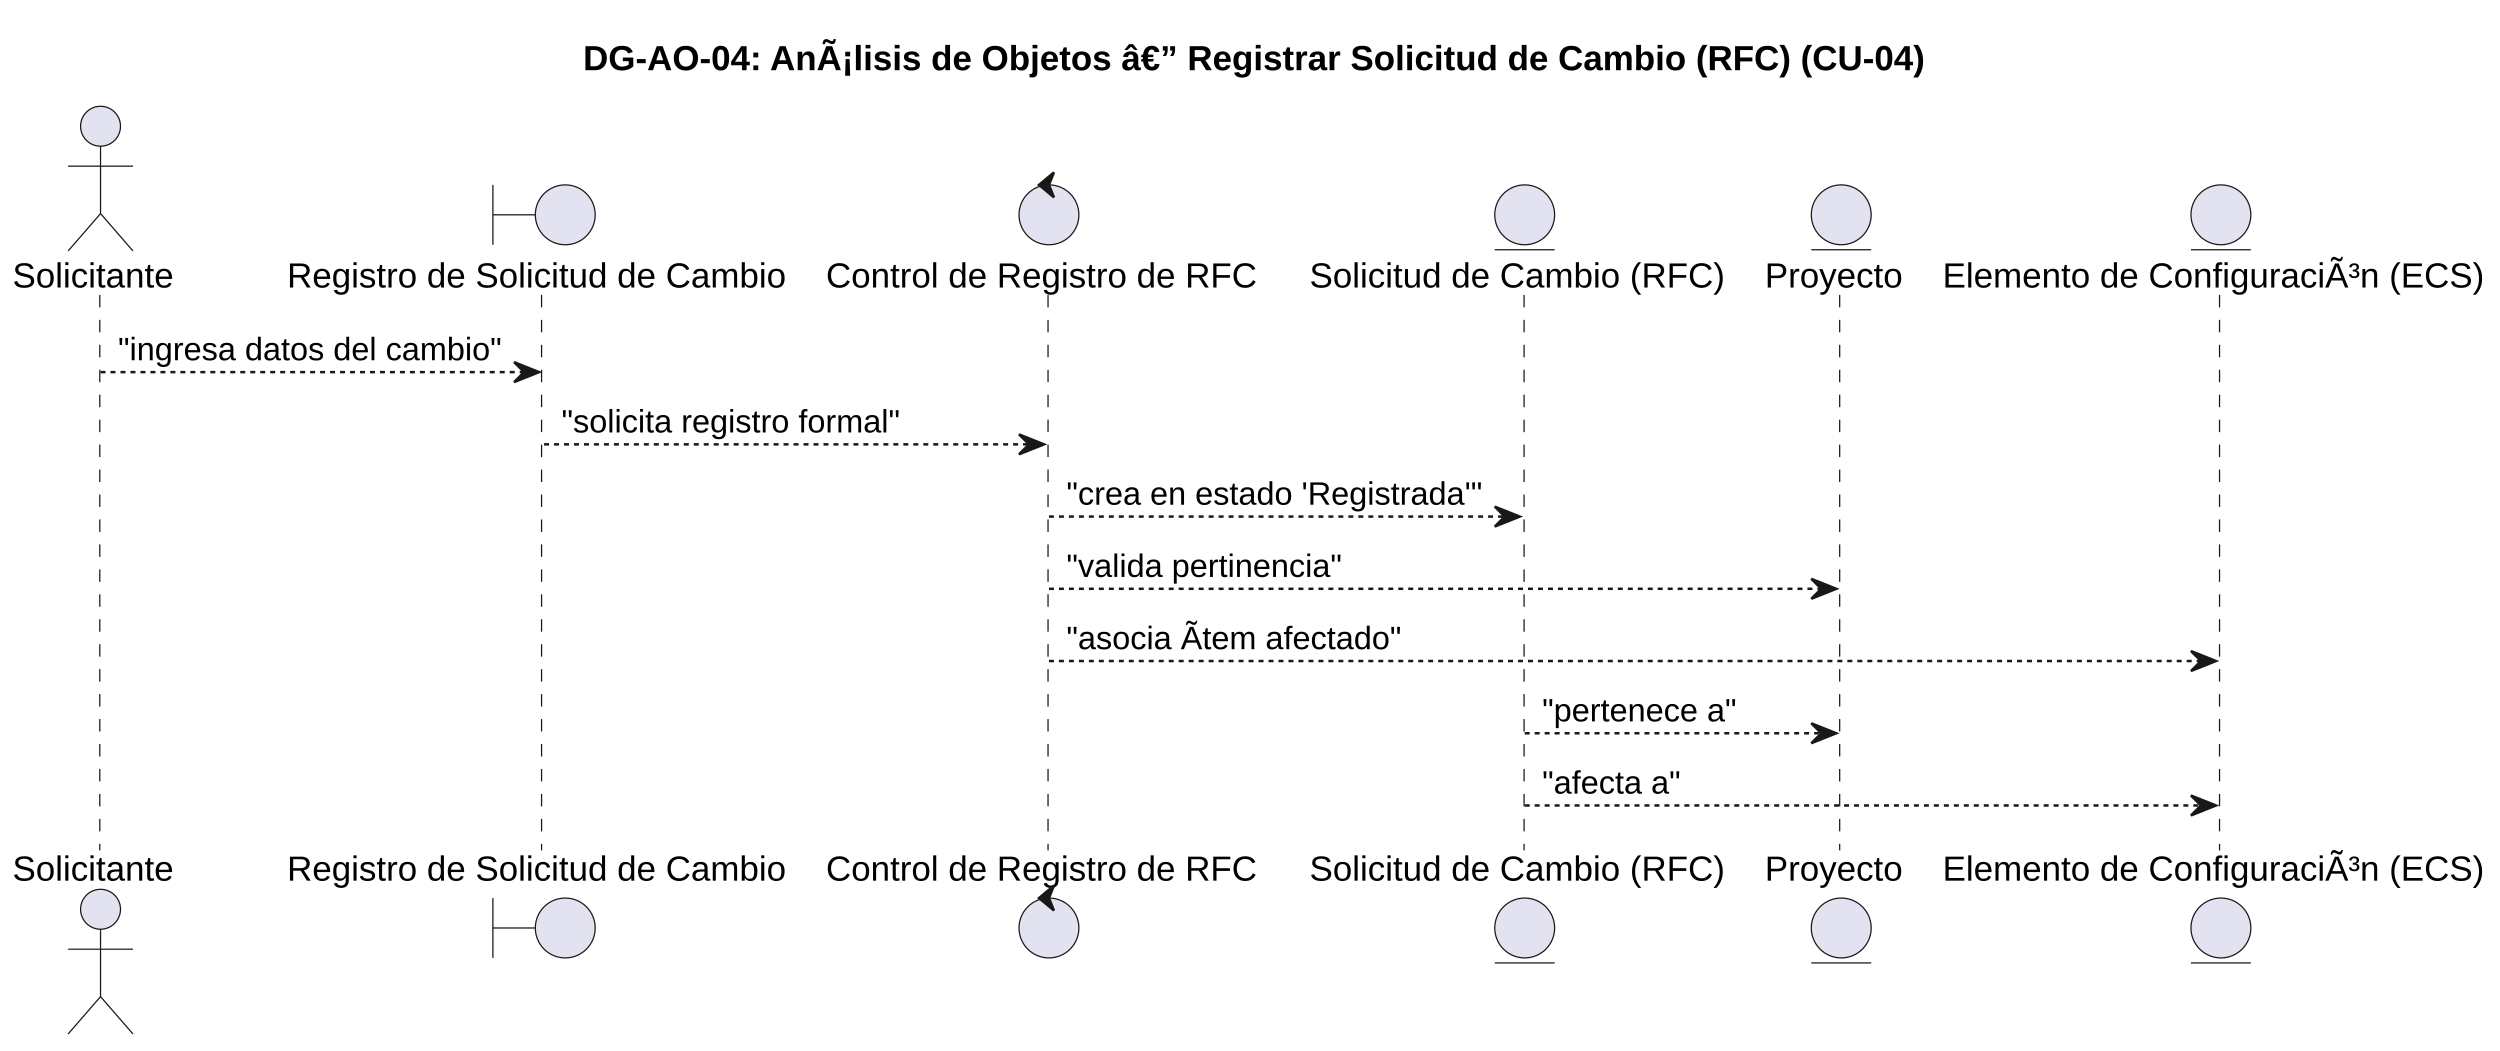
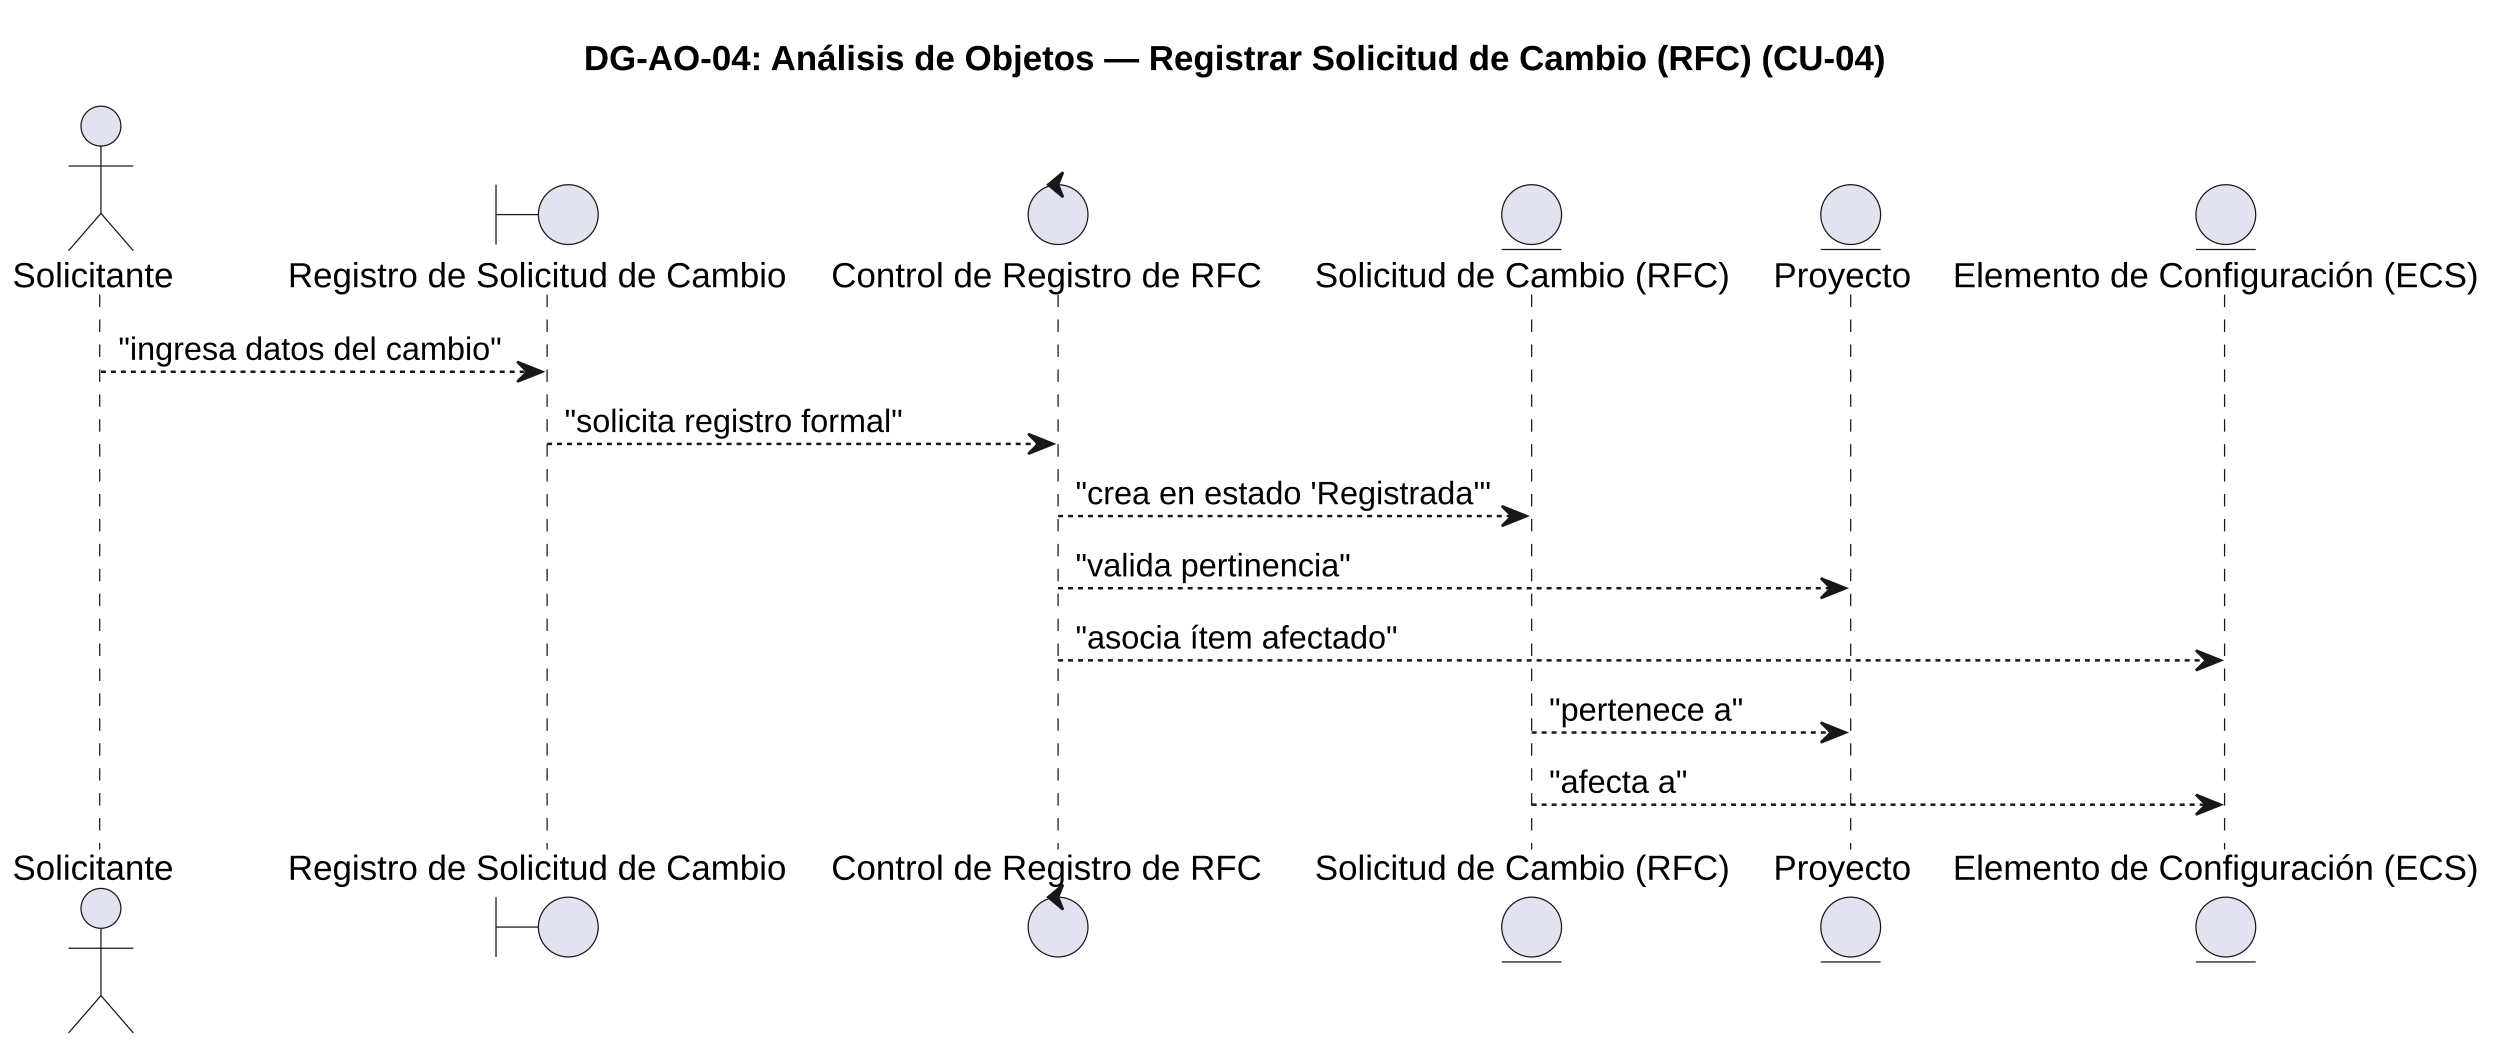
- <svg xmlns="http://www.w3.org/2000/svg" contentStyleType="text/css" height="421px" preserveAspectRatio="none" style="width:1002px;height:421px;background:#FFFFFF;" version="1.1" viewBox="0 0 1002 421" width="1002px" zoomAndPan="magnify">
+ <svg xmlns="http://www.w3.org/2000/svg" contentStyleType="text/css" height="421px" preserveAspectRatio="none" style="width:1003px;height:421px;background:#FFFFFF;" version="1.1" viewBox="0 0 1003 421" width="1003px" zoomAndPan="magnify">
  <defs />
  <g>
-     <text fill="#000000" font-family="Arial" font-size="14" font-weight="bold" lengthAdjust="spacing" textLength="538.289" x="233.7" y="28.132">DG-AO-04: AnÃ¡lisis de Objetos â€” Registrar Solicitud de Cambio (RFC) (CU-04)</text>
+     <text fill="#000000" font-family="Arial" font-size="14" font-weight="bold" lengthAdjust="spacing" textLength="538" x="234.25" y="28.132">DG-AO-04: Análisis de Objetos — Registrar Solicitud de Cambio (RFC) (CU-04)</text>
    <line style="stroke:#181818;stroke-width:0.5;stroke-dasharray:5.0,5.0;" x1="40" x2="40" y1="118.197" y2="340.838" />
-     <line style="stroke:#181818;stroke-width:0.5;stroke-dasharray:5.0,5.0;" x1="217.06" x2="217.06" y1="118.197" y2="340.838" />
-     <line style="stroke:#181818;stroke-width:0.5;stroke-dasharray:5.0,5.0;" x1="420.052" x2="420.052" y1="118.197" y2="340.838" />
-     <line style="stroke:#181818;stroke-width:0.5;stroke-dasharray:5.0,5.0;" x1="610.849" x2="610.849" y1="118.197" y2="340.838" />
-     <line style="stroke:#181818;stroke-width:0.5;stroke-dasharray:5.0,5.0;" x1="737.345" x2="737.345" y1="118.197" y2="340.838" />
-     <line style="stroke:#181818;stroke-width:0.5;stroke-dasharray:5.0,5.0;" x1="889.593" x2="889.593" y1="118.197" y2="340.838" />
-     <text fill="#000000" font-family="Arial" font-size="14" lengthAdjust="spacing" textLength="64.593" x="5" y="115.231">Solicitante</text>
-     <ellipse cx="40.296" cy="50.599" fill="#E2E2F0" rx="8" ry="8" style="stroke:#181818;stroke-width:0.5;" />
-     <path d="M40.296,58.599 L40.296,85.599 M27.296,66.599 L53.296,66.599 M40.296,85.599 L27.296,100.599 M40.296,85.599 L53.296,100.599 " fill="none" style="stroke:#181818;stroke-width:0.5;" />
-     <text fill="#000000" font-family="Arial" font-size="14" lengthAdjust="spacing" textLength="64.593" x="5" y="352.97">Solicitante</text>
-     <ellipse cx="40.296" cy="364.437" fill="#E2E2F0" rx="8" ry="8" style="stroke:#181818;stroke-width:0.5;" />
-     <path d="M40.296,372.437 L40.296,399.437 M27.296,380.437 L53.296,380.437 M40.296,399.437 L27.296,414.437 M40.296,399.437 L53.296,414.437 " fill="none" style="stroke:#181818;stroke-width:0.5;" />
-     <text fill="#000000" font-family="Arial" font-size="14" lengthAdjust="spacing" textLength="199.992" x="115.06" y="115.231">Registro de Solicitud de Cambio</text>
-     <path d="M197.556,74.099 L197.556,98.099 M197.556,86.099 L214.556,86.099 " fill="none" style="stroke:#181818;stroke-width:0.5;" />
-     <ellipse cx="226.556" cy="86.099" fill="#E2E2F0" rx="12" ry="12" style="stroke:#181818;stroke-width:0.5;" />
-     <text fill="#000000" font-family="Arial" font-size="14" lengthAdjust="spacing" textLength="199.992" x="115.06" y="352.97">Registro de Solicitud de Cambio</text>
-     <path d="M197.556,359.937 L197.556,383.937 M197.556,371.937 L214.556,371.937 " fill="none" style="stroke:#181818;stroke-width:0.5;" />
-     <ellipse cx="226.556" cy="371.937" fill="#E2E2F0" rx="12" ry="12" style="stroke:#181818;stroke-width:0.5;" />
-     <text fill="#000000" font-family="Arial" font-size="14" lengthAdjust="spacing" textLength="172.737" x="331.052" y="115.231">Control de Registro de RFC</text>
-     <ellipse cx="420.42" cy="86.099" fill="#E2E2F0" rx="12" ry="12" style="stroke:#181818;stroke-width:0.5;" />
-     <polygon fill="#181818" points="416.42,74.099,422.42,69.099,420.42,74.099,422.42,79.099,416.42,74.099" style="stroke:#181818;stroke-width:1.0;" />
-     <text fill="#000000" font-family="Arial" font-size="14" lengthAdjust="spacing" textLength="172.737" x="331.052" y="352.97">Control de Registro de RFC</text>
-     <ellipse cx="420.42" cy="371.937" fill="#E2E2F0" rx="12" ry="12" style="stroke:#181818;stroke-width:0.5;" />
-     <polygon fill="#181818" points="416.42,359.937,422.42,354.937,420.42,359.937,422.42,364.937,416.42,359.937" style="stroke:#181818;stroke-width:1.0;" />
-     <text fill="#000000" font-family="Arial" font-size="14" lengthAdjust="spacing" textLength="166.496" x="524.849" y="115.231">Solicitud de Cambio (RFC)</text>
-     <ellipse cx="611.097" cy="86.099" fill="#E2E2F0" rx="12" ry="12" style="stroke:#181818;stroke-width:0.5;" />
-     <line style="stroke:#181818;stroke-width:0.5;" x1="599.097" x2="623.097" y1="100.099" y2="100.099" />
-     <text fill="#000000" font-family="Arial" font-size="14" lengthAdjust="spacing" textLength="166.496" x="524.849" y="352.97">Solicitud de Cambio (RFC)</text>
-     <ellipse cx="611.097" cy="371.937" fill="#E2E2F0" rx="12" ry="12" style="stroke:#181818;stroke-width:0.5;" />
-     <line style="stroke:#181818;stroke-width:0.5;" x1="599.097" x2="623.097" y1="385.937" y2="385.937" />
-     <text fill="#000000" font-family="Arial" font-size="14" lengthAdjust="spacing" textLength="55.248" x="707.345" y="115.231">Proyecto</text>
-     <ellipse cx="737.969" cy="86.099" fill="#E2E2F0" rx="12" ry="12" style="stroke:#181818;stroke-width:0.5;" />
-     <line style="stroke:#181818;stroke-width:0.5;" x1="725.969" x2="749.969" y1="100.099" y2="100.099" />
-     <text fill="#000000" font-family="Arial" font-size="14" lengthAdjust="spacing" textLength="55.248" x="707.345" y="352.97">Proyecto</text>
-     <ellipse cx="737.969" cy="371.937" fill="#E2E2F0" rx="12" ry="12" style="stroke:#181818;stroke-width:0.5;" />
-     <line style="stroke:#181818;stroke-width:0.5;" x1="725.969" x2="749.969" y1="385.937" y2="385.937" />
-     <text fill="#000000" font-family="Arial" font-size="14" lengthAdjust="spacing" textLength="217.096" x="778.593" y="115.231">Elemento de ConfiguraciÃ³n (ECS)</text>
-     <ellipse cx="890.141" cy="86.099" fill="#E2E2F0" rx="12" ry="12" style="stroke:#181818;stroke-width:0.5;" />
-     <line style="stroke:#181818;stroke-width:0.5;" x1="878.141" x2="902.141" y1="100.099" y2="100.099" />
-     <text fill="#000000" font-family="Arial" font-size="14" lengthAdjust="spacing" textLength="217.096" x="778.593" y="352.97">Elemento de ConfiguraciÃ³n (ECS)</text>
-     <ellipse cx="890.141" cy="371.937" fill="#E2E2F0" rx="12" ry="12" style="stroke:#181818;stroke-width:0.5;" />
-     <line style="stroke:#181818;stroke-width:0.5;" x1="878.141" x2="902.141" y1="385.937" y2="385.937" />
-     <polygon fill="#181818" points="206.056,145.146,216.056,149.146,206.056,153.146,210.056,149.146" style="stroke:#181818;stroke-width:1.0;" />
-     <line style="stroke:#181818;stroke-width:1.0;stroke-dasharray:2.0,2.0;" x1="40.296" x2="212.056" y1="149.146" y2="149.146" />
-     <text fill="#000000" font-family="Arial" font-size="13" lengthAdjust="spacing" textLength="153.759" x="47.296" y="144.391">"ingresa datos del cambio"</text>
-     <polygon fill="#181818" points="408.42,174.095,418.42,178.095,408.42,182.095,412.42,178.095" style="stroke:#181818;stroke-width:1.0;" />
-     <line style="stroke:#181818;stroke-width:1.0;stroke-dasharray:2.0,2.0;" x1="218.056" x2="414.42" y1="178.095" y2="178.095" />
-     <text fill="#000000" font-family="Arial" font-size="13" lengthAdjust="spacing" textLength="135.656" x="225.056" y="173.34">"solicita registro formal"</text>
-     <polygon fill="#181818" points="599.097,203.043,609.097,207.043,599.097,211.043,603.097,207.043" style="stroke:#181818;stroke-width:1.0;" />
-     <line style="stroke:#181818;stroke-width:1.0;stroke-dasharray:2.0,2.0;" x1="420.42" x2="605.097" y1="207.043" y2="207.043" />
-     <text fill="#000000" font-family="Arial" font-size="13" lengthAdjust="spacing" textLength="166.677" x="427.42" y="202.289">"crea en estado 'Registrada'"</text>
-     <polygon fill="#181818" points="725.969,231.992,735.969,235.992,725.969,239.992,729.969,235.992" style="stroke:#181818;stroke-width:1.0;" />
-     <line style="stroke:#181818;stroke-width:1.0;stroke-dasharray:2.0,2.0;" x1="420.42" x2="731.969" y1="235.992" y2="235.992" />
-     <text fill="#000000" font-family="Arial" font-size="13" lengthAdjust="spacing" textLength="110.405" x="427.42" y="231.237">"valida pertinencia"</text>
-     <polygon fill="#181818" points="878.141,260.941,888.141,264.941,878.141,268.941,882.141,264.941" style="stroke:#181818;stroke-width:1.0;" />
-     <line style="stroke:#181818;stroke-width:1.0;stroke-dasharray:2.0,2.0;" x1="420.42" x2="884.141" y1="264.941" y2="264.941" />
-     <text fill="#000000" font-family="Arial" font-size="13" lengthAdjust="spacing" textLength="138.576" x="427.42" y="260.186">"asocia Ã­tem afectado"</text>
-     <polygon fill="#181818" points="725.969,289.89,735.969,293.89,725.969,297.89,729.969,293.89" style="stroke:#181818;stroke-width:1.0;" />
-     <line style="stroke:#181818;stroke-width:1.0;stroke-dasharray:2.0,2.0;" x1="611.097" x2="731.969" y1="293.89" y2="293.89" />
-     <text fill="#000000" font-family="Arial" font-size="13" lengthAdjust="spacing" textLength="77.892" x="618.097" y="289.135">"pertenece a"</text>
-     <polygon fill="#181818" points="878.141,318.838,888.141,322.838,878.141,326.838,882.141,322.838" style="stroke:#181818;stroke-width:1.0;" />
-     <line style="stroke:#181818;stroke-width:1.0;stroke-dasharray:2.0,2.0;" x1="611.097" x2="884.141" y1="322.838" y2="322.838" />
-     <text fill="#000000" font-family="Arial" font-size="13" lengthAdjust="spacing" textLength="55.485" x="618.097" y="318.084">"afecta a"</text>
+     <line style="stroke:#181818;stroke-width:0.5;stroke-dasharray:5.0,5.0;" x1="219.5" x2="219.5" y1="118.197" y2="340.838" />
+     <line style="stroke:#181818;stroke-width:0.5;stroke-dasharray:5.0,5.0;" x1="424.5" x2="424.5" y1="118.197" y2="340.838" />
+     <line style="stroke:#181818;stroke-width:0.5;stroke-dasharray:5.0,5.0;" x1="614.5" x2="614.5" y1="118.197" y2="340.838" />
+     <line style="stroke:#181818;stroke-width:0.5;stroke-dasharray:5.0,5.0;" x1="742.5" x2="742.5" y1="118.197" y2="340.838" />
+     <line style="stroke:#181818;stroke-width:0.5;stroke-dasharray:5.0,5.0;" x1="892.5" x2="892.5" y1="118.197" y2="340.838" />
+     <text fill="#000000" font-family="Arial" font-size="14" lengthAdjust="spacing" textLength="65" x="5" y="115.231">Solicitante</text>
+     <ellipse cx="40.5" cy="50.599" fill="#E2E2F0" rx="8" ry="8" style="stroke:#181818;stroke-width:0.5;" />
+     <path d="M40.5,58.599 L40.5,85.599 M27.5,66.599 L53.5,66.599 M40.5,85.599 L27.5,100.599 M40.5,85.599 L53.5,100.599 " fill="none" style="stroke:#181818;stroke-width:0.5;" />
+     <text fill="#000000" font-family="Arial" font-size="14" lengthAdjust="spacing" textLength="65" x="5" y="352.97">Solicitante</text>
+     <ellipse cx="40.5" cy="364.437" fill="#E2E2F0" rx="8" ry="8" style="stroke:#181818;stroke-width:0.5;" />
+     <path d="M40.5,372.437 L40.5,399.437 M27.5,380.437 L53.5,380.437 M40.5,399.437 L27.5,414.437 M40.5,399.437 L53.5,414.437 " fill="none" style="stroke:#181818;stroke-width:0.5;" />
+     <text fill="#000000" font-family="Arial" font-size="14" lengthAdjust="spacing" textLength="202" x="115.5" y="115.231">Registro de Solicitud de Cambio</text>
+     <path d="M199,74.099 L199,98.099 M199,86.099 L216,86.099 " fill="none" style="stroke:#181818;stroke-width:0.5;" />
+     <ellipse cx="228" cy="86.099" fill="#E2E2F0" rx="12" ry="12" style="stroke:#181818;stroke-width:0.5;" />
+     <text fill="#000000" font-family="Arial" font-size="14" lengthAdjust="spacing" textLength="202" x="115.5" y="352.97">Registro de Solicitud de Cambio</text>
+     <path d="M199,359.937 L199,383.937 M199,371.937 L216,371.937 " fill="none" style="stroke:#181818;stroke-width:0.5;" />
+     <ellipse cx="228" cy="371.937" fill="#E2E2F0" rx="12" ry="12" style="stroke:#181818;stroke-width:0.5;" />
+     <text fill="#000000" font-family="Arial" font-size="14" lengthAdjust="spacing" textLength="176" x="333.5" y="115.231">Control de Registro de RFC</text>
+     <ellipse cx="424.5" cy="86.099" fill="#E2E2F0" rx="12" ry="12" style="stroke:#181818;stroke-width:0.5;" />
+     <polygon fill="#181818" points="420.5,74.099,426.5,69.099,424.5,74.099,426.5,79.099,420.5,74.099" style="stroke:#181818;stroke-width:1.0;" />
+     <text fill="#000000" font-family="Arial" font-size="14" lengthAdjust="spacing" textLength="176" x="333.5" y="352.97">Control de Registro de RFC</text>
+     <ellipse cx="424.5" cy="371.937" fill="#E2E2F0" rx="12" ry="12" style="stroke:#181818;stroke-width:0.5;" />
+     <polygon fill="#181818" points="420.5,359.937,426.5,354.937,424.5,359.937,426.5,364.937,420.5,359.937" style="stroke:#181818;stroke-width:1.0;" />
+     <text fill="#000000" font-family="Arial" font-size="14" lengthAdjust="spacing" textLength="168" x="527.5" y="115.231">Solicitud de Cambio (RFC)</text>
+     <ellipse cx="614.5" cy="86.099" fill="#E2E2F0" rx="12" ry="12" style="stroke:#181818;stroke-width:0.5;" />
+     <line style="stroke:#181818;stroke-width:0.5;" x1="602.5" x2="626.5" y1="100.099" y2="100.099" />
+     <text fill="#000000" font-family="Arial" font-size="14" lengthAdjust="spacing" textLength="168" x="527.5" y="352.97">Solicitud de Cambio (RFC)</text>
+     <ellipse cx="614.5" cy="371.937" fill="#E2E2F0" rx="12" ry="12" style="stroke:#181818;stroke-width:0.5;" />
+     <line style="stroke:#181818;stroke-width:0.5;" x1="602.5" x2="626.5" y1="385.937" y2="385.937" />
+     <text fill="#000000" font-family="Arial" font-size="14" lengthAdjust="spacing" textLength="56" x="711.5" y="115.231">Proyecto</text>
+     <ellipse cx="742.5" cy="86.099" fill="#E2E2F0" rx="12" ry="12" style="stroke:#181818;stroke-width:0.5;" />
+     <line style="stroke:#181818;stroke-width:0.5;" x1="730.5" x2="754.5" y1="100.099" y2="100.099" />
+     <text fill="#000000" font-family="Arial" font-size="14" lengthAdjust="spacing" textLength="56" x="711.5" y="352.97">Proyecto</text>
+     <ellipse cx="742.5" cy="371.937" fill="#E2E2F0" rx="12" ry="12" style="stroke:#181818;stroke-width:0.5;" />
+     <line style="stroke:#181818;stroke-width:0.5;" x1="730.5" x2="754.5" y1="385.937" y2="385.937" />
+     <text fill="#000000" font-family="Arial" font-size="14" lengthAdjust="spacing" textLength="213" x="783.5" y="115.231">Elemento de Configuración (ECS)</text>
+     <ellipse cx="893" cy="86.099" fill="#E2E2F0" rx="12" ry="12" style="stroke:#181818;stroke-width:0.5;" />
+     <line style="stroke:#181818;stroke-width:0.5;" x1="881" x2="905" y1="100.099" y2="100.099" />
+     <text fill="#000000" font-family="Arial" font-size="14" lengthAdjust="spacing" textLength="213" x="783.5" y="352.97">Elemento de Configuración (ECS)</text>
+     <ellipse cx="893" cy="371.937" fill="#E2E2F0" rx="12" ry="12" style="stroke:#181818;stroke-width:0.5;" />
+     <line style="stroke:#181818;stroke-width:0.5;" x1="881" x2="905" y1="385.937" y2="385.937" />
+     <polygon fill="#181818" points="207.5,145.146,217.5,149.146,207.5,153.146,211.5,149.146" style="stroke:#181818;stroke-width:1.0;" />
+     <line style="stroke:#181818;stroke-width:1.0;stroke-dasharray:2.0,2.0;" x1="40.5" x2="213.5" y1="149.146" y2="149.146" />
+     <text fill="#000000" font-family="Arial" font-size="13" lengthAdjust="spacing" textLength="155" x="47.5" y="144.391">"ingresa datos del cambio"</text>
+     <polygon fill="#181818" points="412.5,174.095,422.5,178.095,412.5,182.095,416.5,178.095" style="stroke:#181818;stroke-width:1.0;" />
+     <line style="stroke:#181818;stroke-width:1.0;stroke-dasharray:2.0,2.0;" x1="219.5" x2="418.5" y1="178.095" y2="178.095" />
+     <text fill="#000000" font-family="Arial" font-size="13" lengthAdjust="spacing" textLength="137" x="226.5" y="173.34">"solicita registro formal"</text>
+     <polygon fill="#181818" points="602.5,203.043,612.5,207.043,602.5,211.043,606.5,207.043" style="stroke:#181818;stroke-width:1.0;" />
+     <line style="stroke:#181818;stroke-width:1.0;stroke-dasharray:2.0,2.0;" x1="424.5" x2="608.5" y1="207.043" y2="207.043" />
+     <text fill="#000000" font-family="Arial" font-size="13" lengthAdjust="spacing" textLength="166" x="431.5" y="202.289">"crea en estado 'Registrada'"</text>
+     <polygon fill="#181818" points="730.5,231.992,740.5,235.992,730.5,239.992,734.5,235.992" style="stroke:#181818;stroke-width:1.0;" />
+     <line style="stroke:#181818;stroke-width:1.0;stroke-dasharray:2.0,2.0;" x1="424.5" x2="736.5" y1="235.992" y2="235.992" />
+     <text fill="#000000" font-family="Arial" font-size="13" lengthAdjust="spacing" textLength="109" x="431.5" y="231.237">"valida pertinencia"</text>
+     <polygon fill="#181818" points="881,260.941,891,264.941,881,268.941,885,264.941" style="stroke:#181818;stroke-width:1.0;" />
+     <line style="stroke:#181818;stroke-width:1.0;stroke-dasharray:2.0,2.0;" x1="424.5" x2="887" y1="264.941" y2="264.941" />
+     <text fill="#000000" font-family="Arial" font-size="13" lengthAdjust="spacing" textLength="130" x="431.5" y="260.186">"asocia ítem afectado"</text>
+     <polygon fill="#181818" points="730.5,289.89,740.5,293.89,730.5,297.89,734.5,293.89" style="stroke:#181818;stroke-width:1.0;" />
+     <line style="stroke:#181818;stroke-width:1.0;stroke-dasharray:2.0,2.0;" x1="614.5" x2="736.5" y1="293.89" y2="293.89" />
+     <text fill="#000000" font-family="Arial" font-size="13" lengthAdjust="spacing" textLength="78" x="621.5" y="289.135">"pertenece a"</text>
+     <polygon fill="#181818" points="881,318.838,891,322.838,881,326.838,885,322.838" style="stroke:#181818;stroke-width:1.0;" />
+     <line style="stroke:#181818;stroke-width:1.0;stroke-dasharray:2.0,2.0;" x1="614.5" x2="887" y1="322.838" y2="322.838" />
+     <text fill="#000000" font-family="Arial" font-size="13" lengthAdjust="spacing" textLength="56" x="621.5" y="318.084">"afecta a"</text>
  </g>
</svg>
